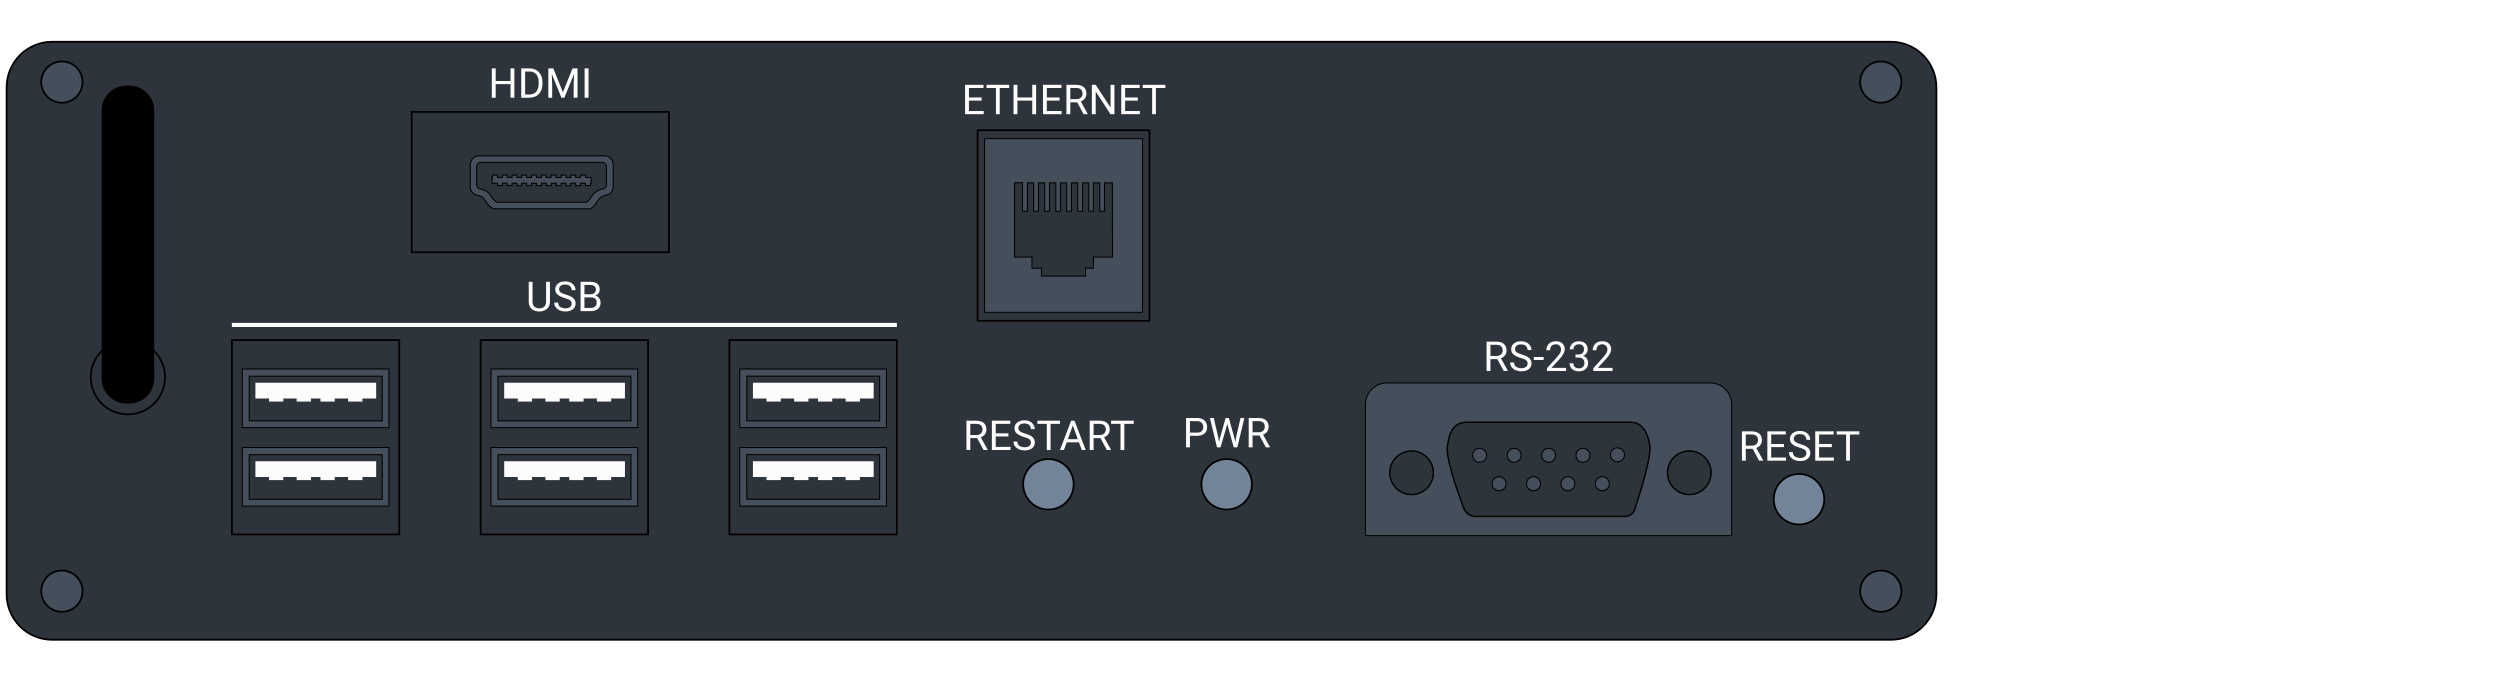
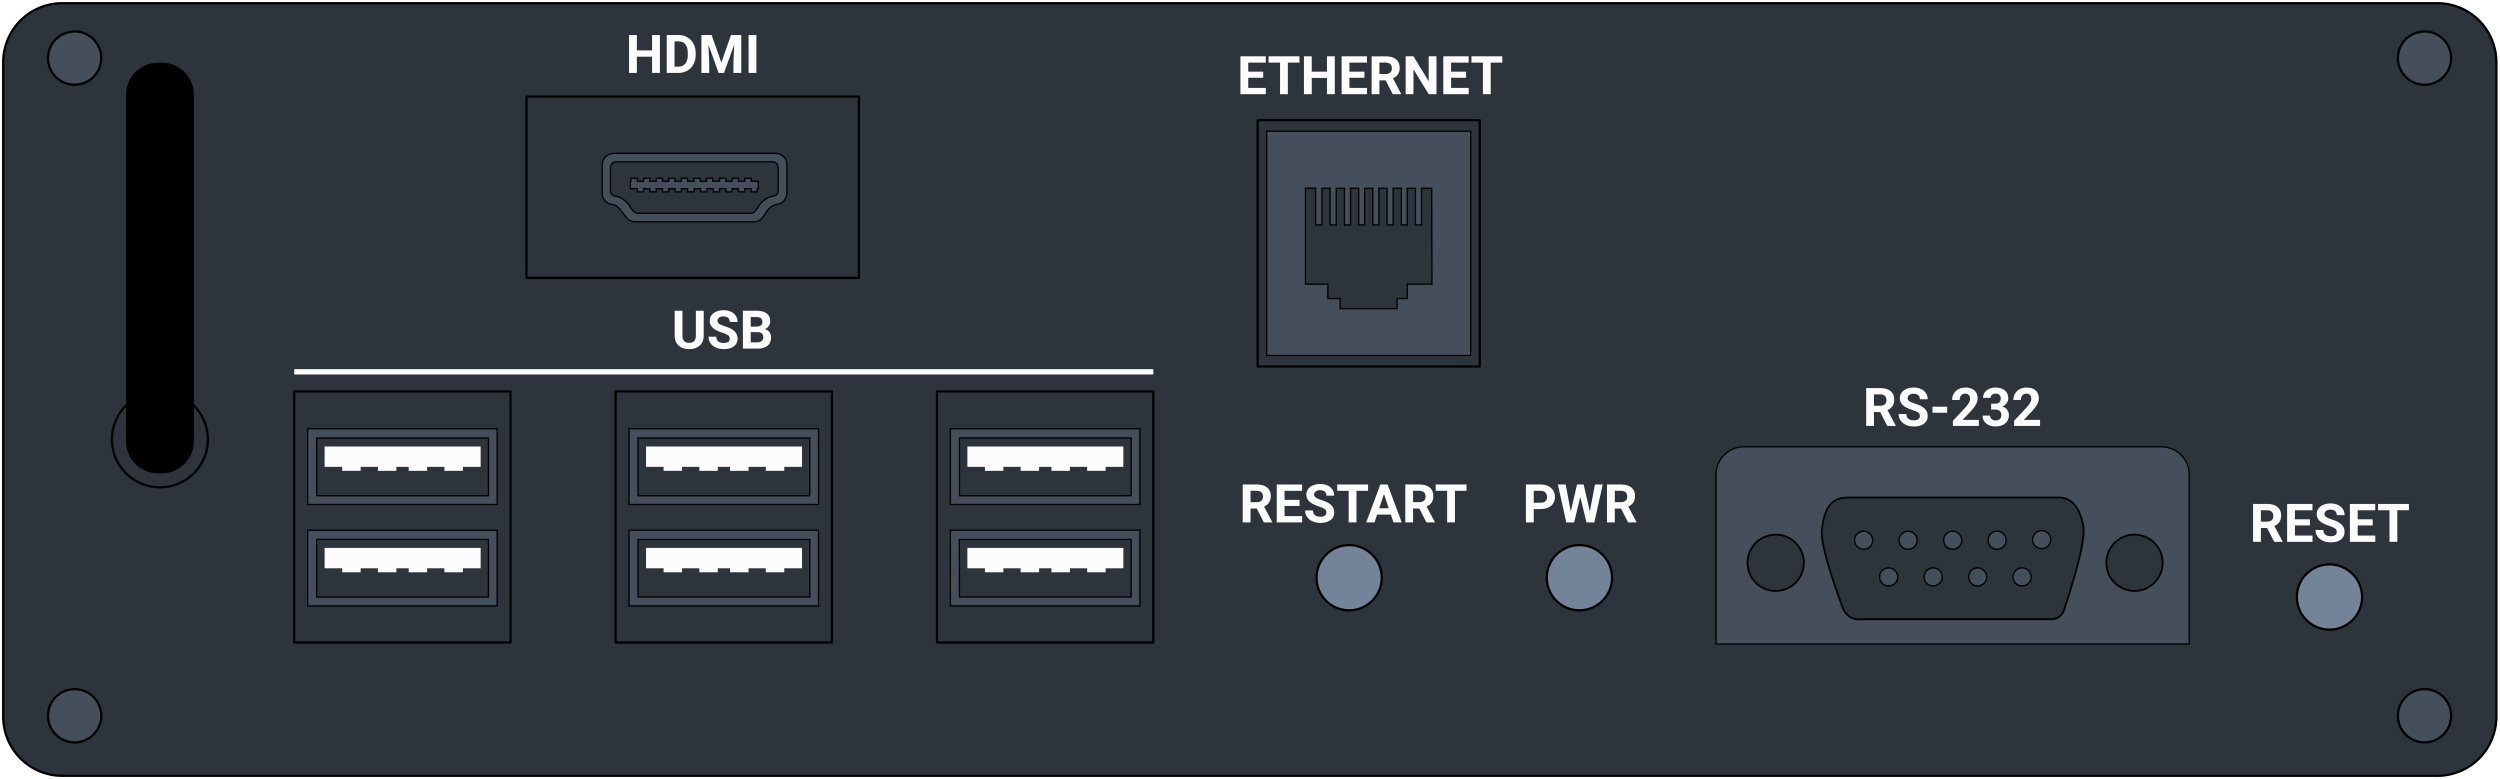
- <svg xmlns="http://www.w3.org/2000/svg" viewBox="0 0 605.91 166.71">
-   <rect fill="#2e343c" height="144.94" rx="11.06" stroke="#000" stroke-linecap="round" stroke-linejoin="round" stroke-width=".43" width="467.72" x="1.6" y="10.12" />
-   <g fill="#fcfcfc" font-family="Roboto-Regular, Roboto" font-size="10">
-     <text transform="translate(118.37 23.68)">HDMI</text>
-     <text transform="translate(127.46 75.4)">USB</text>
-     <text transform="translate(233.07 27.67)">
-       <tspan letter-spacing=".01em">E</tspan>
-       <tspan x="5.78" y="0">THERN</tspan>
-       <tspan letter-spacing=".01em" x="37.85" y="0">E</tspan>
-       <tspan letter-spacing="-.02em" x="43.63" y="0">T</tspan>
-     </text>
-     <text transform="translate(359.46 89.91)">RS-232</text>
-     <text transform="translate(233.4 109.07)">RES<tspan letter-spacing="-.04em" x="17.77" y="0">T</tspan>
-       <tspan x="23.35" y="0">A</tspan>
-       <tspan letter-spacing="-.04em" x="29.88" y="0">R</tspan>
-       <tspan letter-spacing="-.02em" x="35.64" y="0">T</tspan>
-     </text>
-     <text transform="translate(286.63 108.41)">PWR</text>
-     <text transform="translate(421.35 111.65)">RES<tspan letter-spacing=".01em" x="17.77" y="0">E</tspan>
-       <tspan letter-spacing="-.02em" x="23.55" y="0">T</tspan>
-     </text>
+ <svg xmlns="http://www.w3.org/2000/svg" fill="none" height="146" viewBox="0 0 469 146" width="469">
+   <path d="m457.26.6h-445.6c-6.108 0-11.06 4.952-11.06 11.06v122.82c0 6.108 4.952 11.06 11.06 11.06h445.6c6.108 0 11.06-4.952 11.06-11.06v-122.82c0-6.108-4.952-11.06-11.06-11.06z" fill="#2e343c" stroke="#000" stroke-linecap="round" stroke-linejoin="round" stroke-width=".43" />
+   <g fill="#fcfcfc">
+     <path d="m123.794 13.68h-1.465v-3.047h-2.856v3.047h-1.465v-7.109h1.465v2.881h2.856v-2.881h1.465z" />
+     <path d="m125.078 13.68v-7.109h2.188c.625 0 1.183.142 1.674.425.495.28.881.68 1.158 1.201.276.518.415 1.107.415 1.768v.327c0 .661-.137 1.248-.41 1.763-.271.514-.653.913-1.148 1.196s-1.053.426-1.675.43zm1.465-5.923v4.746h.708c.573 0 1.011-.187 1.313-.561.303-.374.458-.91.464-1.606v-.376c0-.723-.149-1.27-.449-1.641-.299-.374-.737-.562-1.313-.562z" />
+     <path d="m133.496 6.571 1.826 5.156 1.817-5.156h1.923v7.109h-1.469v-1.943l.146-3.354-1.919 5.298h-1.006l-1.914-5.293.147 3.35v1.943h-1.465v-7.109z" />
+     <path d="m141.899 13.68h-1.464v-7.109h1.464z" />
+     <path d="m132.016 58.291v4.683c0 .778-.245 1.393-.733 1.846-.485.453-1.149.679-1.992.679-.83 0-1.489-.22-1.978-.659-.488-.44-.737-1.043-.747-1.812v-4.736h1.465v4.692c0 .466.111.806.332 1.02.225.212.534.317.928.317.824 0 1.242-.433 1.255-1.299v-4.731z" />
+     <path d="m136.903 63.535c0-.277-.097-.488-.293-.635-.195-.15-.547-.306-1.054-.469-.508-.166-.91-.329-1.206-.488-.808-.436-1.211-1.024-1.211-1.763 0-.384.107-.726.322-1.025.218-.303.529-.539.933-.708.406-.169.862-.254 1.367-.254.508 0 .96.093 1.357.278.397.182.705.441.923.776.221.335.332.716.332 1.143h-1.465c0-.326-.102-.578-.307-.757-.205-.182-.494-.273-.865-.273-.358 0-.636.076-.835.23-.198.15-.297.348-.297.596 0 .231.115.425.346.581.235.156.578.303 1.03.44.834.251 1.441.561 1.822.933s.571.833.571 1.387c0 .615-.233 1.099-.698 1.45-.466.348-1.092.522-1.88.522-.547 0-1.045-.099-1.494-.298-.449-.202-.793-.477-1.03-.825-.235-.348-.352-.752-.352-1.211h1.47c0 .784.468 1.177 1.406 1.177.348 0 .62-.07.815-.21.196-.143.293-.342.293-.596z" />
+     <path d="m139.369 65.4v-7.109h2.49c.863 0 1.517.166 1.963.498.446.329.669.812.669 1.45 0 .348-.089.656-.268.923-.179.264-.428.457-.747.581.364.091.651.275.859.552.212.277.317.615.317 1.016 0 .684-.218 1.201-.654 1.553s-1.058.531-1.865.537zm1.465-3.096v1.919h1.255c.345 0 .613-.081.806-.244.195-.166.293-.394.293-.684 0-.651-.337-.981-1.011-.991zm0-1.035h1.084c.739-.013 1.108-.308 1.108-.884 0-.322-.094-.553-.283-.693-.185-.143-.48-.215-.884-.215h-1.025z" />
+     <path d="m236.982 14.589h-2.812v1.904h3.3v1.177h-4.765v-7.109h4.756v1.187h-3.291v1.694h2.812z" />
+     <path d="m243.779 11.747h-2.178v5.923h-1.465v-5.923h-2.148v-1.187h5.791z" />
+     <path d="m250.405 17.67h-1.465v-3.047h-2.856v3.047h-1.465v-7.109h1.465v2.881h2.856v-2.881h1.465z" />
+     <path d="m255.966 14.589h-2.812v1.904h3.301v1.177h-4.766v-7.109h4.756v1.187h-3.291v1.694h2.812z" />
+     <path d="m259.946 15.068h-1.167v2.603h-1.465v-7.109h2.642c.84 0 1.487.187 1.943.561.456.374.684.903.684 1.587 0 .485-.106.89-.318 1.216-.208.322-.525.579-.952.771l1.538 2.905v.068h-1.572zm-1.167-1.187h1.182c.367 0 .652-.093.854-.278.202-.189.303-.448.303-.776 0-.335-.096-.599-.288-.791-.189-.192-.48-.288-.874-.288h-1.177z" />
+     <path d="m269.482 17.67h-1.465l-2.851-4.678v4.678h-1.465v-7.109h1.465l2.856 4.688v-4.688h1.46z" />
+     <path d="m275.039 14.589h-2.813v1.904h3.301v1.177h-4.766v-7.109h4.756v1.187h-3.291v1.694h2.813z" />
+     <path d="m281.836 11.747h-2.178v5.923h-1.465v-5.923h-2.148v-1.187h5.791z" />
+     <path d="m352.727 77.308h-1.167v2.603h-1.465v-7.109h2.641c.84 0 1.488.187 1.944.562.455.374.683.903.683 1.587 0 .485-.106.89-.317 1.216-.208.322-.526.579-.952.771l1.538 2.905v.068h-1.572zm-1.167-1.187h1.181c.368 0 .653-.093.855-.278.202-.189.302-.448.302-.776 0-.335-.096-.599-.288-.791-.188-.192-.48-.288-.874-.288h-1.176z" />
+     <path d="m360.168 78.045c0-.277-.098-.488-.293-.635-.195-.15-.547-.306-1.055-.469-.508-.166-.91-.329-1.206-.488-.807-.436-1.211-1.024-1.211-1.763 0-.384.108-.726.323-1.025.218-.303.529-.539.932-.708.407-.169.863-.254 1.367-.254.508 0 .961.093 1.358.278.397.182.705.441.923.776.221.335.332.716.332 1.143h-1.465c0-.326-.103-.578-.308-.757-.205-.182-.493-.273-.864-.273-.358 0-.636.076-.835.23-.199.15-.298.348-.298.596 0 .231.116.425.347.581.234.156.578.303 1.03.44.833.251 1.441.561 1.821.933.381.371.572.833.572 1.387 0 .615-.233 1.099-.699 1.45-.465.348-1.092.522-1.879.522-.547 0-1.045-.099-1.495-.298-.449-.202-.792-.477-1.03-.825-.234-.348-.351-.752-.351-1.211h1.469c0 .784.469 1.177 1.407 1.177.348 0 .62-.07.815-.21.195-.143.293-.342.293-.596z" />
+     <path d="m365.285 77.434h-2.749v-1.138h2.749z" />
+     <path d="m371.232 79.91h-4.873v-.967l2.3-2.451c.316-.345.549-.646.698-.903.153-.257.23-.501.23-.732 0-.316-.08-.563-.239-.742-.16-.182-.388-.273-.684-.273-.319 0-.571.111-.757.332-.182.218-.273.506-.273.864h-1.416c0-.433.102-.829.307-1.187.209-.358.502-.638.879-.84.378-.205.806-.308 1.284-.308.733 0 1.301.176 1.705.527.406.352.61.848.61 1.489 0 .351-.091.71-.274 1.074-.182.365-.494.789-.937 1.274l-1.616 1.704h3.056z" />
+     <path d="m373.537 75.73h.752c.358 0 .623-.089.796-.269.172-.179.259-.417.259-.713 0-.286-.087-.509-.259-.669-.169-.16-.404-.239-.703-.239-.27 0-.497.075-.679.225-.182.146-.273.339-.273.576h-1.411c0-.371.099-.703.297-.996.202-.296.482-.527.84-.693.362-.166.759-.249 1.192-.249.752 0 1.341.181 1.767.542.427.358.64.853.64 1.484 0 .326-.099.625-.298.898-.199.273-.459.483-.781.63.4.143.698.358.893.644.199.286.298.625.298 1.016 0 .631-.231 1.138-.693 1.519-.459.381-1.068.571-1.826.571-.71 0-1.291-.187-1.744-.562-.449-.374-.673-.869-.673-1.484h1.411c0 .267.099.485.298.654.201.169.449.254.742.254.335 0 .597-.088.786-.264.192-.179.288-.415.288-.708 0-.71-.391-1.065-1.172-1.065h-.747z" />
+     <path d="m382.717 79.91h-4.873v-.967l2.3-2.451c.315-.345.548-.646.698-.903.153-.257.229-.501.229-.732 0-.316-.079-.563-.239-.742-.159-.182-.387-.273-.684-.273-.319 0-.571.111-.756.332-.183.218-.274.506-.274.864h-1.416c0-.433.103-.829.308-1.187.208-.358.501-.638.879-.84.377-.205.805-.308 1.284-.308.732 0 1.3.176 1.704.527.407.352.61.848.61 1.489 0 .351-.091.71-.273 1.074s-.495.789-.938 1.274l-1.616 1.704h3.057z" />
+     <path d="m235.767 95.397h-1.167v2.603h-1.465v-7.109h2.641c.84 0 1.488.187 1.944.561.455.374.683.903.683 1.587 0 .485-.105.89-.317 1.216-.208.322-.526.579-.952.771l1.538 2.905v.068h-1.572zm-1.167-1.187h1.181c.368 0 .653-.093.855-.278.202-.189.302-.448.302-.776 0-.335-.096-.599-.288-.791-.188-.192-.48-.288-.874-.288h-1.176z" />
+     <path d="m243.799 94.919h-2.813v1.904h3.301v1.177h-4.766v-7.109h4.756v1.187h-3.291v1.694h2.813z" />
+     <path d="m248.833 96.135c0-.277-.098-.488-.293-.635-.195-.15-.547-.306-1.055-.469-.507-.166-.909-.329-1.206-.488-.807-.436-1.211-1.024-1.211-1.763 0-.384.108-.726.323-1.025.218-.303.529-.539.932-.708.407-.169.863-.254 1.367-.254.508 0 .961.093 1.358.278.397.182.705.441.923.776.221.335.332.716.332 1.143h-1.465c0-.326-.103-.578-.308-.757-.205-.182-.493-.273-.864-.273-.358 0-.636.076-.835.23-.199.15-.298.348-.298.596 0 .231.116.425.347.581.234.156.578.303 1.03.44.833.251 1.441.561 1.821.933.381.371.572.833.572 1.387 0 .615-.233 1.099-.699 1.45-.465.348-1.092.522-1.879.522-.547 0-1.045-.099-1.495-.298-.449-.202-.792-.477-1.03-.825-.234-.348-.351-.752-.351-1.211h1.469c0 .784.469 1.177 1.407 1.177.348 0 .62-.07.815-.21.195-.143.293-.342.293-.596z" />
+     <path d="m256.65 92.077h-2.177v5.923h-1.465v-5.923h-2.149v-1.187h5.791z" />
+     <path d="m260.918 96.535h-2.568l-.489 1.465h-1.557l2.646-7.109h1.358l2.661 7.109h-1.558zm-2.173-1.187h1.777l-.893-2.661z" />
+     <path d="m266.265 95.397h-1.167v2.603h-1.465v-7.109h2.641c.84 0 1.488.187 1.944.561.456.374.683.903.683 1.587 0 .485-.105.89-.317 1.216-.208.322-.526.579-.952.771l1.538 2.905v.068h-1.572zm-1.167-1.187h1.181c.368 0 .653-.093.855-.278.202-.189.303-.448.303-.776 0-.335-.097-.599-.289-.791-.188-.192-.48-.288-.874-.288h-1.176z" />
+     <path d="m275.127 92.077h-2.178v5.923h-1.465v-5.923h-2.148v-1.187h5.791z" />
+     <path d="m287.73 95.495v2.505h-1.465v-7.109h2.773c.534 0 1.003.098 1.406.293.407.195.72.474.938.835.218.358.327.767.327 1.226 0 .697-.239 1.247-.718 1.65-.475.4-1.134.601-1.977.601zm0-1.187h1.308c.388 0 .682-.091.884-.273.205-.182.308-.443.308-.781 0-.348-.103-.63-.308-.845-.205-.215-.488-.326-.85-.332h-1.342z" />
+     <path d="m298.257 95.949.957-5.059h1.46l-1.577 7.109h-1.475l-1.157-4.756-1.157 4.756h-1.475l-1.577-7.109h1.46l.962 5.049 1.172-5.049h1.24z" />
+     <path d="m304.102 95.397h-1.167v2.603h-1.465v-7.109h2.641c.84 0 1.488.187 1.944.561.456.374.683.903.683 1.587 0 .485-.105.89-.317 1.216-.208.322-.526.579-.952.771l1.538 2.905v.068h-1.572zm-1.167-1.187h1.181c.368 0 .653-.093.855-.278.202-.189.303-.448.303-.776 0-.335-.096-.599-.289-.791-.188-.192-.48-.288-.874-.288h-1.176z" />
+     <path d="m425.308 99.047h-1.167v2.603h-1.464v-7.109h2.641c.84 0 1.488.187 1.944.561.455.374.683.903.683 1.587 0 .485-.106.89-.317 1.216-.209.322-.526.579-.952.771l1.538 2.906v.068h-1.573zm-1.167-1.187h1.182c.368 0 .653-.093.855-.278.201-.189.302-.448.302-.776 0-.335-.096-.599-.288-.791-.189-.192-.48-.288-.874-.288h-1.177z" />
+     <path d="m433.341 98.569h-2.813v1.904h3.301v1.177h-4.766v-7.109h4.756v1.187h-3.291v1.694h2.813z" />
+     <path d="m438.375 99.785c0-.277-.098-.488-.293-.635-.195-.15-.547-.306-1.055-.469-.508-.166-.91-.329-1.206-.488-.807-.436-1.211-1.024-1.211-1.763 0-.384.108-.726.322-1.025.219-.303.529-.539.933-.708.407-.169.863-.254 1.367-.254.508 0 .961.093 1.358.278.397.182.704.441.923.776.221.335.332.716.332 1.143h-1.465c0-.326-.103-.578-.308-.757-.205-.182-.493-.273-.864-.273-.358 0-.637.076-.835.23-.199.15-.298.348-.298.596 0 .231.116.425.347.581.234.156.578.303 1.03.44.833.251 1.44.561 1.821.933s.572.833.572 1.387c0 .615-.233 1.099-.699 1.45-.465.349-1.092.523-1.88.523-.546 0-1.044-.1-1.494-.298-.449-.202-.792-.477-1.03-.825-.234-.349-.351-.752-.351-1.211h1.469c0 .784.469 1.176 1.406 1.176.349 0 .621-.07.816-.21.195-.143.293-.341.293-.595z" />
+     <path d="m445.118 98.569h-2.812v1.904h3.3v1.177h-4.765v-7.109h4.756v1.187h-3.291v1.694h2.812z" />
+     <path d="m451.915 95.727h-2.178v5.923h-1.465v-5.923h-2.148v-1.187h5.791z" />
  </g>
-   <g stroke="#000" stroke-linecap="round" stroke-linejoin="round" stroke-width=".43">
-     <path d="m40 91.43a9 9 0 1 1 -9-9 9 9 0 0 1 9 9z" fill="none" />
-     <path d="m99.77 27.12h62.36v34.02h-62.36z" fill="none" />
-     <path d="m236.93 31.55h41.67v46.2h-41.67z" fill="none" />
-     <path d="m442.13 121a6.12 6.12 0 1 1 -6.12-6.12 6.12 6.12 0 0 1 6.12 6.12z" fill="#738498" />
-     <path d="m303.42 117.38a6.12 6.12 0 1 1 -6.12-6.12 6.12 6.12 0 0 1 6.12 6.12z" fill="#738498" />
-     <path d="m260.22 117.38a6.12 6.12 0 1 1 -6.12-6.12 6.12 6.12 0 0 1 6.12 6.12z" fill="#738498" />
-     <g fill="none">
-       <path d="m347.45 114.58a5.33 5.33 0 1 1 -5.33-5.33 5.32 5.32 0 0 1 5.33 5.33z" />
-       <path d="m399.92 108c.38 3.62-3.56 15.08-3.56 15.08a2.57 2.57 0 0 1 -2.93 2.13h-35.16a3.29 3.29 0 0 1 -3.71-2.45s-4.09-10.68-3.85-14.25c.45-3.59 1.35-6.22 4.89-6.22h39.19a3.62 3.62 0 0 1 .65 0c3.1.06 4.21 3.61 4.48 5.71z" />
-       <path d="m414.76 114.58a5.33 5.33 0 1 1 -5.34-5.33 5.33 5.33 0 0 1 5.34 5.33z" />
-       <path d="m56.2 82.43h40.58v47.1h-40.58z" />
-       <path d="m116.49 82.43h40.58v47.1h-40.58z" />
-     </g>
-     <path d="m176.78 82.43h40.58v47.1h-40.58z" fill="#2e343c" />
-     <g fill="#454f5b">
-       <path d="m20 19.9a5 5 0 1 1 -5-5 5 5 0 0 1 5 5z" />
-       <path d="m20 143.28a5 5 0 1 1 -5-5 5 5 0 0 1 5 5z" />
-       <path d="m460.84 143.28a5 5 0 1 1 -5-5 5 5 0 0 1 5 5z" />
-       <path d="m460.84 19.9a5 5 0 1 1 -5-5 5 5 0 0 1 5 5z" />
-     </g>
-   </g>
-   <path d="m56.2 78.75h161.17" fill="none" stroke="#fcfcfc" stroke-miterlimit="10" />
-   <path d="m180.13 122.67h34.71v-14.2h-35.55v14.2zm.84-12.47h32.23v10.8h-32.2z" fill="#454f5b" stroke="#000" stroke-miterlimit="10" stroke-width=".25" />
-   <path d="m182.48 115.61v-3.82h29.26v3.82h-3.33v.75h-3.46v-.75h-3.24v.75h-3.46v-.75h-2.31v.75h-3.47v-.75h-3.24v.75h-3.46v-.75z" fill="#fcfcfc" />
-   <path d="m180.13 103.64h34.71v-14.21h-35.55v14.2zm.87-12.48h32.2v10.84h-32.2z" fill="#454f5b" stroke="#000" stroke-miterlimit="10" stroke-width=".25" />
-   <path d="m182.48 96.58v-3.82h29.26v3.82h-3.33v.75h-3.46v-.75h-3.24v.75h-3.46v-.75h-2.31v.75h-3.47v-.75h-3.24v.75h-3.46v-.75z" fill="#fcfcfc" />
-   <path d="m119.85 122.67h34.71v-14.2h-35.56v14.2zm.84-12.47h32.23v10.8h-32.22z" fill="#454f5b" stroke="#000" stroke-miterlimit="10" stroke-width=".25" />
-   <path d="m122.2 115.61v-3.82h29.26v3.82h-3.33v.75h-3.46v-.75h-3.24v.75h-3.47v-.75h-2.3v.75h-3.47v-.75h-3.24v.75h-3.46v-.75z" fill="#fcfcfc" />
-   <path d="m119.85 103.64h34.71v-14.21h-35.56v14.2zm.84-12.47h32.23v10.83h-32.22z" fill="#454f5b" stroke="#000" stroke-miterlimit="10" stroke-width=".25" />
-   <path d="m122.2 96.58v-3.82h29.26v3.82h-3.33v.75h-3.46v-.75h-3.24v.75h-3.47v-.75h-2.3v.75h-3.47v-.75h-3.24v.75h-3.46v-.75z" fill="#fcfcfc" />
-   <path d="m59.56 122.67h34.71v-14.2h-35.55v14.2zm.84-12.47h32.23v10.8h-32.23z" fill="#454f5b" stroke="#000" stroke-miterlimit="10" stroke-width=".25" />
-   <path d="m61.9 115.61v-3.82h29.27v3.82h-3.33v.75h-3.47v-.75h-3.24v.75h-3.46v-.75h-2.31v.75h-3.46v-.75h-3.24v.75h-3.46v-.75z" fill="#fcfcfc" />
-   <path d="m59.56 103.64h34.71v-14.21h-35.55v14.2zm.84-12.47h32.23v10.83h-32.23z" fill="#454f5b" stroke="#000" stroke-miterlimit="10" stroke-width=".25" />
-   <path d="m61.9 96.58v-3.82h29.27v3.82h-3.33v.75h-3.47v-.75h-3.24v.75h-3.46v-.75h-2.31v.75h-3.46v-.75h-3.24v.75h-3.46v-.75z" fill="#fcfcfc" />
-   <g fill="#454f5b" stroke="#000" stroke-miterlimit="10" stroke-width=".25">
-     <path d="m238.63 33.6v42.09h38.27v-42.09zm31 28.7h-4.63v2.7h-1.91v1.91h-10.68v-1.91h-2.3v-2.7h-4.21v-18h1.91v6.9h1.19v-6.88h1.53v6.88h1.15v-6.88h1.53v6.88h1.15v-6.88h1.53v6.88h1.11v-6.88h1.53v6.88h1.15v-6.88h1.53v6.88h1.15v-6.88h1.53v6.88h1.11v-6.88h1.53v6.88h1.15v-6.88h1.91z" />
-     <path d="m358.62 108.66a1.7 1.7 0 1 0 0 3.4 1.68 1.68 0 0 0 1.69-1.69 1.7 1.7 0 0 0 -1.69-1.71zm4.68 6.87a1.71 1.71 0 0 0 -1.69 1.72 1.67 1.67 0 0 0 1.69 1.68 1.7 1.7 0 0 0 1.72-1.68 1.73 1.73 0 0 0 -1.72-1.72zm3.68-6.87a1.7 1.7 0 1 0 0 3.4 1.67 1.67 0 0 0 1.68-1.69 1.69 1.69 0 0 0 -1.66-1.71zm4.68 6.87a1.71 1.71 0 0 0 -1.69 1.72 1.67 1.67 0 0 0 1.69 1.68 1.69 1.69 0 0 0 1.71-1.68 1.72 1.72 0 0 0 -1.71-1.72zm3.67-6.87a1.7 1.7 0 1 0 0 3.4 1.68 1.68 0 0 0 1.69-1.69 1.7 1.7 0 0 0 -1.69-1.71zm4.68 6.87a1.71 1.71 0 0 0 -1.69 1.72 1.69 1.69 0 0 0 3.38 0 1.71 1.71 0 0 0 -1.7-1.72zm3.64-6.87a1.7 1.7 0 0 0 -1.69 1.71 1.68 1.68 0 0 0 1.69 1.69 1.7 1.7 0 1 0 0-3.4zm4.71 6.87a1.73 1.73 0 0 0 -1.72 1.72 1.7 1.7 0 0 0 1.72 1.68 1.67 1.67 0 0 0 1.69-1.68 1.71 1.71 0 0 0 -1.69-1.72zm3.65-7a1.71 1.71 0 0 0 -1.69 1.72 1.67 1.67 0 0 0 1.69 1.68 1.69 1.69 0 0 0 1.71-1.68 1.72 1.72 0 0 0 -1.72-1.71zm-33.39.12a1.7 1.7 0 1 0 0 3.4 1.68 1.68 0 0 0 1.69-1.69 1.7 1.7 0 0 0 -1.69-1.7zm4.68 6.87a1.71 1.71 0 0 0 -1.69 1.72 1.67 1.67 0 0 0 1.69 1.68 1.7 1.7 0 0 0 1.72-1.68 1.73 1.73 0 0 0 -1.72-1.71zm3.68-6.87a1.7 1.7 0 1 0 0 3.4 1.67 1.67 0 0 0 1.68-1.69 1.69 1.69 0 0 0 -1.66-1.7zm4.68 6.87a1.71 1.71 0 0 0 -1.69 1.72 1.67 1.67 0 0 0 1.69 1.68 1.69 1.69 0 0 0 1.71-1.68 1.72 1.72 0 0 0 -1.71-1.71zm3.67-6.87a1.7 1.7 0 1 0 0 3.4 1.68 1.68 0 0 0 1.69-1.69 1.7 1.7 0 0 0 -1.69-1.7zm4.68 6.87a1.71 1.71 0 0 0 -1.69 1.72 1.69 1.69 0 0 0 3.38 0 1.71 1.71 0 0 0 -1.7-1.71zm3.64-6.87a1.7 1.7 0 0 0 -1.69 1.71 1.68 1.68 0 0 0 1.69 1.69 1.7 1.7 0 1 0 0-3.4zm4.71 6.87a1.73 1.73 0 0 0 -1.72 1.72 1.7 1.7 0 0 0 1.72 1.68 1.67 1.67 0 0 0 1.69-1.68 1.71 1.71 0 0 0 -1.69-1.71zm3.65-7a1.71 1.71 0 0 0 -1.69 1.72 1.67 1.67 0 0 0 1.69 1.68 1.69 1.69 0 0 0 1.71-1.68 1.72 1.72 0 0 0 -1.72-1.7zm0 0a1.71 1.71 0 0 0 -1.69 1.72 1.67 1.67 0 0 0 1.69 1.68 1.69 1.69 0 0 0 1.71-1.68 1.72 1.72 0 0 0 -1.72-1.7zm-33.39.12a1.7 1.7 0 1 0 0 3.4 1.68 1.68 0 0 0 1.69-1.69 1.7 1.7 0 0 0 -1.69-1.69zm8.36 0a1.7 1.7 0 1 0 0 3.4 1.67 1.67 0 0 0 1.68-1.69 1.69 1.69 0 0 0 -1.66-1.69zm8.35 0a1.7 1.7 0 1 0 0 3.4 1.68 1.68 0 0 0 1.69-1.69 1.7 1.7 0 0 0 -1.69-1.69zm8.32 0a1.7 1.7 0 0 0 -1.69 1.71 1.68 1.68 0 0 0 1.69 1.69 1.7 1.7 0 1 0 0-3.4zm-20.35 6.87a1.71 1.71 0 0 0 -1.69 1.72 1.67 1.67 0 0 0 1.69 1.68 1.7 1.7 0 0 0 1.72-1.68 1.73 1.73 0 0 0 -1.72-1.7zm8.36 0a1.71 1.71 0 0 0 -1.69 1.72 1.67 1.67 0 0 0 1.69 1.68 1.69 1.69 0 0 0 1.71-1.68 1.72 1.72 0 0 0 -1.71-1.7zm8.35 0a1.71 1.71 0 0 0 -1.69 1.72 1.69 1.69 0 0 0 3.38 0 1.71 1.71 0 0 0 -1.7-1.7zm8.35 0a1.73 1.73 0 0 0 -1.72 1.72 1.7 1.7 0 0 0 1.72 1.68 1.67 1.67 0 0 0 1.69-1.68 1.71 1.71 0 0 0 -1.69-1.7z" />
-     <path d="m419.34 96.12a5.41 5.41 0 0 0 -1.17-1.77 5.25 5.25 0 0 0 -1.77-1.17 5.15 5.15 0 0 0 -1.92-.36h-78.33a5.2 5.2 0 0 0 -1.93.36 5.31 5.31 0 0 0 -1.76 1.17 5.26 5.26 0 0 0 -1.17 1.77 5.11 5.11 0 0 0 -.36 1.92v31.78h88.77v-31.82a5.11 5.11 0 0 0 -.36-1.88zm-77.22 23.79a5.33 5.33 0 1 1 5.33-5.33 5.33 5.33 0 0 1 -5.33 5.33zm54.24 3.17a2.57 2.57 0 0 1 -2.93 2.13h-35.16a3.29 3.29 0 0 1 -3.71-2.45s-4.09-10.68-3.85-14.25c.45-3.59 1.35-6.22 4.89-6.22h39.19a3.62 3.62 0 0 1 .65 0c3.1.09 4.21 3.64 4.48 5.74.38 3.59-3.56 15.05-3.56 15.05zm13.06-3.17a5.33 5.33 0 1 1 5.34-5.33 5.33 5.33 0 0 1 -5.34 5.33z" />
-     <path d="m119.26 43h.12v-.56h1.18v.56h1.18v-.56h1.18v.56h1.18v-.56h1.18v.56h1.18v-.56h1.18v.56h1.18v-.56h1.18v.56h1.18v-.56h1.18v.56h1.18v-.56h1.18v.56h1.28v-.56h1.18v.56h1.18v-.56h1.18v.56h1.18v-.56h1.18v.56h1.37v1.4h-.19v.6h-1.18v-.6h-1.2v.6h-1.18v-.6h-1.18v.6h-1.18v-.6h-1.16v.6h-1.18v-.6h-1.22v.6h-1.18v-.6h-1.18v.6h-1.24v-.6h-1.18v.6h-1.18v-.6h-1.18v.6h-1.18v-.6h-1.18v.6h-1.18v-.6h-1.18v.6h-1.18v-.6h-1.31zm-3.18-5.24h30.42a2.18 2.18 0 0 1 1.5.62 2.06 2.06 0 0 1 .62 1.5v5.36a2.18 2.18 0 0 1 -.62 1.5 2 2 0 0 1 -1.43.62 3.3 3.3 0 0 0 -2 1.75c-.56.81-1 1.5-2.06 1.5h-22.44c-1 0-1.62-.81-2.24-1.68-.5-.69-1.06-1.43-1.81-1.56a2 2 0 0 1 -1.43-.62 2.06 2.06 0 0 1 -.62-1.5v-5.34a2.18 2.18 0 0 1 .62-1.5 2.06 2.06 0 0 1 1.49-.62zm29.92 1.59h-29.42a1.15 1.15 0 0 0 -.75.31 1 1 0 0 0 -.31.75v4.36a1.15 1.15 0 0 0 .31.75 1 1 0 0 0 .75.31h.06a4 4 0 0 1 2.56 2c.44.62.87 1.18 1.37 1.18h21.43c.44 0 .75-.5 1.12-1a4.4 4.4 0 0 1 2.68-2.18h.12a1.15 1.15 0 0 0 .75-.31 1 1 0 0 0 .31-.75v-4.36a1.15 1.15 0 0 0 -.31-.75 1 1 0 0 0 -.75-.31z" />
-   </g>
-   <rect height="12.73" rx="6" width="12.73" x="24.64" y="85.07" />
-   <rect height="12.73" rx="6" width="12.73" x="24.64" y="20.76" />
-   <path d="m24.64 27.49h12.73v64.31h-12.73z" />
+   <path d="m39 82.43c0 1.78-.528 3.52-1.517 5-.989 1.48-2.394 2.634-4.039 3.315-1.645.681-3.454.859-5.2.512-1.746-.347-3.349-1.204-4.608-2.463-1.259-1.259-2.116-2.862-2.463-4.608-.347-1.746-.169-3.555.512-5.2.681-1.645 1.835-3.05 3.315-4.039 1.48-.989 3.22-1.517 5-1.517 1.182 0 2.352.233 3.444.685 1.092.452 2.084 1.115 2.92 1.951.836.836 1.499 1.828 1.951 2.92.452 1.092.685 2.262.685 3.444z" stroke="#000" stroke-linecap="round" stroke-linejoin="round" stroke-width=".43" />
+   <path d="m98.77 18.12h62.36v34.02h-62.36z" stroke="#000" stroke-linecap="round" stroke-linejoin="round" stroke-width=".43" />
+   <path d="m235.93 22.55h41.67v46.2h-41.67z" stroke="#000" stroke-linecap="round" stroke-linejoin="round" stroke-width=".43" />
+   <path d="m443.13 112c0 1.21-.359 2.394-1.031 3.4-.673 1.007-1.629 1.791-2.747 2.254s-2.349.585-3.536.348c-1.187-.236-2.278-.819-3.133-1.675-.856-.855-1.439-1.946-1.675-3.133-.237-1.187-.115-2.418.348-3.536s1.248-2.074 2.254-2.747c1.006-.672 2.19-1.031 3.4-1.031 1.623 0 3.18.645 4.328 1.793 1.147 1.147 1.792 2.704 1.792 4.327z" fill="#738498" stroke="#000" stroke-linecap="round" stroke-linejoin="round" stroke-width=".43" />
+   <path d="m302.42 108.38c0 1.21-.359 2.394-1.031 3.4-.673 1.007-1.629 1.791-2.747 2.254s-2.349.585-3.536.348c-1.187-.236-2.278-.819-3.134-1.675-.855-.855-1.438-1.946-1.674-3.133-.237-1.187-.115-2.418.348-3.536s1.247-2.074 2.254-2.747c1.006-.672 2.19-1.031 3.4-1.031.804 0 1.6.158 2.342.466.743.307 1.417.758 1.985 1.327.569.568 1.02 1.242 1.327 1.985.308.742.466 1.538.466 2.342z" fill="#738498" stroke="#000" stroke-linecap="round" stroke-linejoin="round" stroke-width=".43" />
+   <path d="m259.22 108.38c0 1.21-.359 2.394-1.031 3.4-.673 1.007-1.629 1.791-2.747 2.254s-2.349.585-3.536.348c-1.187-.236-2.278-.819-3.134-1.675-.855-.855-1.438-1.946-1.674-3.133-.237-1.187-.115-2.418.348-3.536s1.247-2.074 2.254-2.747c1.006-.672 2.19-1.031 3.4-1.031.804 0 1.599.158 2.342.466.743.307 1.417.758 1.985 1.327.569.568 1.02 1.242 1.327 1.985.308.742.466 1.538.466 2.342z" fill="#738498" stroke="#000" stroke-linecap="round" stroke-linejoin="round" stroke-width=".43" />
+   <path d="m338.45 105.58c0 1.054-.313 2.085-.898 2.961-.586.877-1.418 1.56-2.392 1.963-.974.404-2.046.509-3.08.304-1.034-.206-1.983-.714-2.729-1.459-.745-.746-1.253-1.695-1.459-2.729-.205-1.034-.1-2.106.304-3.08.403-.974 1.086-1.806 1.963-2.392.876-.585 1.907-.898 2.961-.898.7-.001 1.394.136 2.041.403.648.267 1.236.66 1.731 1.155s.888 1.083 1.155 1.731c.267.647.404 1.341.403 2.041z" stroke="#000" stroke-linecap="round" stroke-linejoin="round" stroke-width=".43" />
+   <path d="m390.92 99c.38 3.62-3.56 15.08-3.56 15.08-.108.67-.477 1.27-1.026 1.669s-1.233.565-1.904.461h-35.16c-.813.13-1.645-.05-2.331-.504-.687-.453-1.179-1.148-1.379-1.946 0 0-4.09-10.68-3.85-14.25.45-3.59 1.35-6.22 4.89-6.22h39.19c.216-.019.434-.019.65 0 3.1.06 4.21 3.61 4.48 5.71z" stroke="#000" stroke-linecap="round" stroke-linejoin="round" stroke-width=".43" />
+   <path d="m405.76 105.58c0 1.054-.312 2.084-.898 2.96-.585.876-1.417 1.56-2.39 1.963-.973.404-2.045.51-3.078.305-1.034-.205-1.984-.711-2.729-1.456-.746-.744-1.255-1.693-1.461-2.726-.207-1.033-.103-2.105.299-3.079s1.083-1.807 1.959-2.394c.875-.587 1.904-.901 2.958-.903.701-.001 1.395.136 2.043.403s1.236.66 1.732 1.155.89 1.083 1.158 1.73c.269.647.407 1.341.407 2.042z" stroke="#000" stroke-linecap="round" stroke-linejoin="round" stroke-width=".43" />
+   <path d="m55.2 73.43h40.58v47.1h-40.58z" stroke="#000" stroke-linecap="round" stroke-linejoin="round" stroke-width=".43" />
+   <path d="m115.49 73.43h40.58v47.1h-40.58z" stroke="#000" stroke-linecap="round" stroke-linejoin="round" stroke-width=".43" />
+   <path d="m175.78 73.43h40.58v47.1h-40.58z" fill="#2e343c" stroke="#000" stroke-linecap="round" stroke-linejoin="round" stroke-width=".43" />
+   <path d="m19 10.9c0 .989-.293 1.956-.843 2.778-.549.822-1.33 1.463-2.244 1.841-.914.378-1.919.477-2.889.284-.97-.193-1.861-.669-2.56-1.368-.699-.699-1.175-1.59-1.368-2.56-.193-.97-.094-1.975.285-2.889.378-.914 1.019-1.695 1.842-2.244.822-.549 1.789-.843 2.778-.843 1.326 0 2.598.527 3.535 1.464.938.938 1.464 2.209 1.464 3.536z" fill="#454f5b" stroke="#000" stroke-linecap="round" stroke-linejoin="round" stroke-width=".43" />
+   <path d="m19 134.28c0 .989-.293 1.956-.843 2.778-.549.822-1.33 1.463-2.244 1.841-.914.379-1.919.478-2.889.285-.97-.193-1.861-.669-2.56-1.368-.699-.7-1.175-1.591-1.368-2.561-.193-.969-.094-1.975.285-2.888.378-.914 1.019-1.695 1.842-2.244.822-.55 1.789-.843 2.778-.843 1.326 0 2.598.527 3.535 1.464.938.938 1.464 2.21 1.464 3.536z" fill="#454f5b" stroke="#000" stroke-linecap="round" stroke-linejoin="round" stroke-width=".43" />
+   <path d="m459.84 134.28c0 .989-.293 1.956-.843 2.778-.549.822-1.33 1.463-2.244 1.841-.913.379-1.919.478-2.888.285-.97-.193-1.861-.669-2.561-1.368-.699-.7-1.175-1.591-1.368-2.561-.193-.969-.094-1.975.285-2.888.378-.914 1.019-1.695 1.841-2.244.822-.55 1.789-.843 2.778-.843 1.326 0 2.598.527 3.535 1.464.938.938 1.465 2.21 1.465 3.536z" fill="#454f5b" stroke="#000" stroke-linecap="round" stroke-linejoin="round" stroke-width=".43" />
+   <path d="m459.84 10.9c0 .989-.293 1.956-.843 2.778-.549.822-1.33 1.463-2.244 1.841-.913.378-1.919.477-2.888.284-.97-.193-1.861-.669-2.561-1.368-.699-.699-1.175-1.59-1.368-2.56-.193-.97-.094-1.975.285-2.889.378-.914 1.019-1.695 1.841-2.244s1.789-.843 2.778-.843c1.326 0 2.598.527 3.535 1.464.938.938 1.465 2.209 1.465 3.536z" fill="#454f5b" stroke="#000" stroke-linecap="round" stroke-linejoin="round" stroke-width=".43" />
+   <path d="m55.2 69.75h161.17" stroke="#fcfcfc" stroke-miterlimit="10" />
+   <path d="m179.13 113.67h34.71v-14.2h-35.55v14.2zm.84-12.47h32.23v10.8h-32.2z" fill="#454f5b" stroke="#000" stroke-miterlimit="10" stroke-width=".25" />
+   <path d="m181.48 106.61v-3.82h29.26v3.82h-3.33v.75h-3.46v-.75h-3.24v.75h-3.46v-.75h-2.31v.75h-3.47v-.75h-3.24v.75h-3.46v-.75z" fill="#fcfcfc" />
+   <path d="m179.13 94.64h34.71v-14.21h-35.55v14.2zm.87-12.48h32.2v10.84h-32.2z" fill="#454f5b" stroke="#000" stroke-miterlimit="10" stroke-width=".25" />
+   <path d="m181.48 87.58v-3.82h29.26v3.82h-3.33v.75h-3.46v-.75h-3.24v.75h-3.46v-.75h-2.31v.75h-3.47v-.75h-3.24v.75h-3.46v-.75z" fill="#fcfcfc" />
+   <path d="m118.85 113.67h34.71v-14.2h-35.56v14.2zm.84-12.47h32.23v10.8h-32.22z" fill="#454f5b" stroke="#000" stroke-miterlimit="10" stroke-width=".25" />
+   <path d="m121.2 106.61v-3.82h29.26v3.82h-3.33v.75h-3.46v-.75h-3.24v.75h-3.47v-.75h-2.3v.75h-3.47v-.75h-3.24v.75h-3.46v-.75z" fill="#fcfcfc" />
+   <path d="m118.85 94.64h34.71v-14.21h-35.56v14.2zm.84-12.47h32.23v10.83h-32.22z" fill="#454f5b" stroke="#000" stroke-miterlimit="10" stroke-width=".25" />
+   <path d="m121.2 87.58v-3.82h29.26v3.82h-3.33v.75h-3.46v-.75h-3.24v.75h-3.47v-.75h-2.3v.75h-3.47v-.75h-3.24v.75h-3.46v-.75z" fill="#fcfcfc" />
+   <path d="m58.56 113.67h34.71v-14.2h-35.55v14.2zm.84-12.47h32.23v10.8h-32.23z" fill="#454f5b" stroke="#000" stroke-miterlimit="10" stroke-width=".25" />
+   <path d="m60.9 106.61v-3.82h29.27v3.82h-3.33v.75h-3.47v-.75h-3.24v.75h-3.46v-.75h-2.31v.75h-3.46v-.75h-3.24v.75h-3.46v-.75z" fill="#fcfcfc" />
+   <path d="m58.56 94.64h34.71v-14.21h-35.55v14.2zm.84-12.47h32.23v10.83h-32.23z" fill="#454f5b" stroke="#000" stroke-miterlimit="10" stroke-width=".25" />
+   <path d="m60.9 87.58v-3.82h29.27v3.82h-3.33v.75h-3.47v-.75h-3.24v.75h-3.46v-.75h-2.31v.75h-3.46v-.75h-3.24v.75h-3.46v-.75z" fill="#fcfcfc" />
+   <path d="m237.63 24.6v42.09h38.27v-42.09zm31 28.7h-4.63v2.7h-1.91v1.91h-10.68v-1.91h-2.3v-2.7h-4.21v-18h1.91v6.9h1.19v-6.88h1.53v6.88h1.15v-6.88h1.53v6.88h1.15v-6.88h1.53v6.88h1.11v-6.88h1.53v6.88h1.15v-6.88h1.53v6.88h1.15v-6.88h1.53v6.88h1.11v-6.88h1.53v6.88h1.15v-6.88h1.91z" fill="#454f5b" stroke="#000" stroke-miterlimit="10" stroke-width=".25" />
+   <path d="m349.62 99.66c-.451 0-.883.179-1.202.498-.319.319-.498.751-.498 1.202s.179.883.498 1.202.751.498 1.202.498c.222.001.443-.041.648-.126.206-.084.393-.209.55-.366s.282-.344.366-.55c.085-.205.127-.426.126-.648.001-.223-.041-.445-.126-.651-.084-.207-.208-.395-.365-.554s-.343-.285-.549-.372c-.206-.087-.427-.132-.65-.133zm4.68 6.87c-.452.005-.883.189-1.2.511-.316.323-.493.757-.49 1.209-.001.222.042.442.126.647.085.205.209.391.367.547.157.157.344.28.549.364.206.083.426.125.648.122.223.003.445-.039.652-.122s.396-.206.556-.362.287-.342.375-.547.134-.426.137-.649c-.003-.455-.185-.891-.507-1.213s-.758-.504-1.213-.507zm3.68-6.87c-.451 0-.883.179-1.202.498-.319.319-.498.751-.498 1.202s.179.883.498 1.202.751.498 1.202.498c.222.001.442-.042.647-.126.205-.085.391-.209.548-.367.156-.157.279-.344.363-.549.083-.206.125-.426.122-.648.005-.447-.166-.877-.477-1.197-.311-.321-.736-.505-1.183-.513zm4.68 6.87c-.452.005-.883.189-1.2.511-.316.323-.493.757-.49 1.209-.001.222.042.442.126.647.085.205.209.391.367.547.157.157.344.28.549.364.206.083.426.125.648.122.223.003.444-.039.651-.122.206-.083.395-.206.553-.362.159-.156.286-.342.373-.548.086-.205.132-.425.133-.648 0-.454-.18-.89-.5-1.213-.321-.322-.756-.504-1.21-.507zm3.67-6.87c-.451 0-.883.179-1.202.498-.319.319-.498.751-.498 1.202s.179.883.498 1.202.751.498 1.202.498c.222.001.443-.041.648-.126.206-.084.393-.209.55-.366s.282-.344.366-.55c.085-.205.127-.426.126-.648.001-.223-.041-.445-.126-.651-.084-.207-.208-.395-.365-.554s-.343-.285-.549-.372c-.206-.087-.427-.132-.65-.133zm4.68 6.87c-.452.005-.883.189-1.2.511-.316.323-.493.757-.49 1.209 0 .448.178.878.495 1.195s.747.495 1.195.495.878-.178 1.195-.495.495-.747.495-1.195c.001-.225-.042-.447-.126-.655-.085-.208-.21-.397-.368-.557s-.345-.287-.552-.374-.429-.133-.654-.134zm3.64-6.87c-.223.001-.444.047-.65.133-.206.087-.392.213-.549.372s-.281.347-.365.554c-.085.206-.127.428-.126.651-.001.222.042.443.126.648.084.206.209.393.366.55s.344.282.55.366c.205.085.426.127.648.126.451 0 .883-.179 1.202-.498s.498-.751.498-1.202-.179-.883-.498-1.202c-.319-.319-.751-.498-1.202-.498zm4.71 6.87c-.455.003-.891.185-1.213.507s-.504.758-.507 1.213c.003.223.049.444.137.649s.215.391.375.547.349.279.556.362.429.125.652.122c.222.003.442-.039.648-.122.205-.084.392-.207.549-.364.158-.156.282-.342.367-.547.084-.205.127-.425.126-.647.003-.452-.174-.886-.49-1.209-.317-.322-.748-.506-1.2-.511zm3.65-7c-.452.005-.883.189-1.2.511-.316.323-.493.757-.49 1.209-.001.222.042.442.126.647.085.205.209.391.367.547.157.157.344.28.549.364.206.083.426.125.648.122.223.003.444-.039.651-.122.206-.083.395-.206.553-.362.159-.156.286-.342.373-.548.086-.205.132-.425.133-.648-.003-.454-.185-.889-.507-1.21-.323-.32-.759-.5-1.213-.5zm-33.39.12c-.451 0-.883.179-1.202.498-.319.319-.498.751-.498 1.202s.179.883.498 1.202.751.498 1.202.498c.222.001.443-.041.648-.126.206-.084.393-.209.55-.366s.282-.344.366-.55c.085-.205.127-.426.126-.648 0-.449-.178-.88-.494-1.199-.317-.318-.747-.498-1.196-.501zm4.68 6.87c-.452.005-.883.189-1.2.511-.316.323-.493.757-.49 1.209-.001.222.042.442.126.647.085.205.209.391.367.547.157.157.344.28.549.364.206.083.426.125.648.122.223.003.445-.039.652-.122s.396-.206.556-.362.287-.342.375-.547.134-.426.137-.649c-.005-.454-.188-.887-.51-1.207s-.756-.5-1.21-.503zm3.68-6.87c-.451 0-.883.179-1.202.498-.319.319-.498.751-.498 1.202s.179.883.498 1.202.751.498 1.202.498c.222.001.442-.042.647-.126.205-.085.391-.209.548-.367.156-.157.279-.344.363-.549.083-.206.125-.426.122-.648.003-.445-.17-.873-.481-1.191-.311-.318-.734-.501-1.179-.509zm4.68 6.87c-.452.005-.883.189-1.2.511-.316.323-.493.757-.49 1.209-.001.222.042.442.126.647.085.205.209.391.367.547.157.157.344.28.549.364.206.083.426.125.648.122.223.003.444-.039.651-.122.206-.083.395-.206.553-.362.159-.156.286-.342.373-.548.086-.205.132-.425.133-.648-.003-.453-.184-.886-.504-1.206s-.753-.501-1.206-.504zm3.67-6.87c-.451 0-.883.179-1.202.498-.319.319-.498.751-.498 1.202s.179.883.498 1.202.751.498 1.202.498c.222.001.443-.041.648-.126.206-.084.393-.209.55-.366s.282-.344.366-.55c.085-.205.127-.426.126-.648 0-.449-.178-.88-.494-1.199-.317-.318-.747-.498-1.196-.501zm4.68 6.87c-.452.005-.883.189-1.2.511-.316.323-.493.757-.49 1.209 0 .448.178.878.495 1.195s.747.495 1.195.495.878-.178 1.195-.495.495-.747.495-1.195c0-.452-.179-.885-.497-1.206-.319-.32-.751-.501-1.203-.504zm3.64-6.87c-.223.001-.444.047-.65.133-.206.087-.392.213-.549.372-.157.159-.281.347-.365.554-.085.206-.127.428-.126.651-.001.222.042.443.126.648.084.206.209.393.366.55s.344.282.55.366c.205.085.426.127.648.126.451 0 .883-.179 1.202-.498s.498-.751.498-1.202-.179-.883-.498-1.202c-.319-.319-.751-.498-1.202-.498zm4.71 6.87c-.455.003-.891.185-1.213.507s-.504.758-.507 1.213c.003.223.049.444.137.649s.215.391.375.547.349.279.556.362.429.125.652.122c.222.003.442-.039.648-.122.205-.084.392-.207.549-.364.158-.156.282-.342.367-.547.084-.205.127-.425.126-.647 0-.45-.177-.882-.494-1.202-.316-.32-.746-.503-1.196-.508zm3.65-7c-.452.005-.883.189-1.2.511-.316.323-.493.757-.49 1.209-.001.222.042.442.126.647.085.205.209.391.367.547.157.157.344.28.549.364.206.083.426.125.648.122.223.003.444-.039.651-.122.206-.083.395-.206.553-.362.159-.156.286-.342.373-.548.086-.205.132-.425.133-.648-.005-.453-.189-.885-.511-1.203-.322-.319-.756-.497-1.209-.497zm0 0c-.452.005-.883.189-1.2.511-.316.323-.493.757-.49 1.209-.001.222.042.442.126.647.085.205.209.391.367.547.157.157.344.28.549.364.206.083.426.125.648.122.223.003.444-.039.651-.122.206-.083.395-.206.553-.362.159-.156.286-.342.373-.548.086-.205.132-.425.133-.648-.005-.453-.189-.885-.511-1.203-.322-.319-.756-.497-1.209-.497zm-33.39.12c-.223 0-.444.044-.651.129-.206.085-.393.211-.551.369-.158.158-.283.345-.369.551-.085.207-.129.428-.129.651s.044.444.129.651c.086.206.211.393.369.551s.345.283.551.369c.207.085.428.129.651.129.222.001.443-.041.648-.126.206-.084.393-.209.55-.366s.282-.344.366-.55c.085-.205.127-.426.126-.648-.003-.447-.181-.876-.498-1.192-.316-.317-.745-.495-1.192-.498zm8.36 0c-.223 0-.444.044-.651.129-.206.085-.393.211-.551.369-.158.158-.283.345-.369.551-.085.207-.129.428-.129.651s.044.444.129.651c.086.206.211.393.369.551s.345.283.551.369c.207.085.428.129.651.129.222.001.442-.042.647-.126.205-.085.391-.209.548-.367.156-.157.279-.344.363-.549.083-.206.125-.426.122-.648 0-.443-.174-.868-.484-1.185-.311-.316-.733-.497-1.176-.505zm8.35 0c-.223 0-.444.044-.651.129-.206.085-.393.211-.551.369-.158.158-.283.345-.369.551-.085.207-.129.428-.129.651s.044.444.129.651c.086.206.211.393.369.551s.345.283.551.369c.207.085.428.129.651.129.222.001.443-.041.648-.126.206-.084.393-.209.55-.366s.282-.344.366-.55c.085-.205.127-.426.126-.648-.003-.447-.181-.876-.498-1.192-.316-.317-.745-.495-1.192-.498zm8.32 0c-.223.001-.444.047-.65.133-.206.087-.392.213-.549.372-.157.159-.281.347-.365.554-.085.206-.127.428-.126.651-.001.222.042.443.126.648.084.206.209.393.366.55s.344.282.55.366c.205.085.426.127.648.126.451 0 .883-.179 1.202-.498s.498-.751.498-1.202-.179-.883-.498-1.202c-.319-.319-.751-.498-1.202-.498zm-20.35 6.87c-.452.005-.883.189-1.2.511-.316.323-.493.757-.49 1.209-.001.222.042.442.126.647.085.205.209.391.367.547.157.157.344.28.549.364.206.083.426.125.648.122.223.003.445-.039.652-.122s.396-.206.556-.362.287-.342.375-.547.134-.426.137-.649c-.008-.452-.192-.883-.514-1.2-.321-.318-.754-.497-1.206-.5zm8.36 0c-.452.005-.883.189-1.2.511-.316.323-.493.757-.49 1.209-.001.222.042.442.126.647.085.205.209.391.367.547.157.157.344.28.549.364.206.083.426.125.648.122.223.003.444-.039.651-.122.206-.083.395-.206.553-.362.159-.156.286-.342.373-.548.086-.205.132-.425.133-.648-.005-.451-.187-.882-.507-1.2s-.752-.497-1.203-.5zm8.35 0c-.452.005-.883.189-1.2.511-.316.323-.493.757-.49 1.209 0 .448.178.878.495 1.195s.747.495 1.195.495.878-.178 1.195-.495.495-.747.495-1.195c-.003-.45-.183-.881-.501-1.199s-.749-.498-1.199-.501zm8.35 0c-.455.003-.891.185-1.213.507s-.504.758-.507 1.213c.003.223.049.444.137.649s.215.391.375.547.349.279.556.362.429.125.652.122c.222.003.442-.039.648-.122.205-.084.392-.207.549-.364.158-.156.282-.342.367-.547.084-.205.127-.425.126-.647-.003-.448-.181-.878-.497-1.196s-.745-.499-1.193-.504z" fill="#454f5b" stroke="#000" stroke-miterlimit="10" stroke-width=".25" />
+   <path d="m410.34 87.12c-.269-.661-.667-1.263-1.17-1.77-.504-.506-1.107-.904-1.77-1.17-.611-.241-1.263-.364-1.92-.36h-78.33c-.66-.004-1.315.118-1.93.36-.659.268-1.258.666-1.76 1.17-.506.504-.904 1.107-1.17 1.77-.242.611-.365 1.263-.36 1.92v31.78h88.77v-31.82c0-.644-.123-1.282-.36-1.88zm-77.22 23.79c-1.054 0-2.085-.313-2.961-.898-.877-.586-1.56-1.418-1.963-2.392-.404-.974-.509-2.046-.304-3.08.206-1.034.714-1.983 1.459-2.729.746-.745 1.695-1.253 2.729-1.459 1.034-.205 2.106-.1 3.08.304.974.403 1.806 1.086 2.392 1.963.585.876.898 1.907.898 2.961 0 1.414-.562 2.769-1.561 3.769-1 .999-2.355 1.561-3.769 1.561zm54.24 3.17c-.108.67-.477 1.27-1.026 1.669s-1.233.565-1.904.461h-35.16c-.813.13-1.645-.05-2.331-.504-.687-.453-1.179-1.148-1.379-1.946 0 0-4.09-10.68-3.85-14.25.45-3.59 1.35-6.22 4.89-6.22h39.19c.216-.019.434-.019.65 0 3.1.09 4.21 3.64 4.48 5.74.38 3.59-3.56 15.05-3.56 15.05zm13.06-3.17c-1.054-.002-2.083-.316-2.958-.903-.876-.587-1.557-1.42-1.959-2.394s-.506-2.046-.299-3.079c.206-1.033.715-1.982 1.461-2.726.745-.745 1.695-1.251 2.729-1.456 1.033-.205 2.105-.099 3.078.305.973.403 1.805 1.087 2.39 1.963.586.876.898 1.906.898 2.96 0 .701-.138 1.395-.407 2.042-.268.647-.662 1.235-1.158 1.73s-1.084.888-1.732 1.155-1.342.404-2.043.403z" fill="#454f5b" stroke="#000" stroke-miterlimit="10" stroke-width=".25" />
+   <path d="m118.26 34h.12v-.56h1.18v.56h1.18v-.56h1.18v.56h1.18v-.56h1.18v.56h1.18v-.56h1.18v.56h1.18v-.56h1.18v.56h1.18v-.56h1.18v.56h1.18v-.56h1.18v.56h1.28v-.56h1.18v.56h1.18v-.56h1.18v.56h1.18v-.56h1.18v.56h1.37v1.4h-.19v.6h-1.18v-.6h-1.2v.6h-1.18v-.6h-1.18v.6h-1.18v-.6h-1.16v.6h-1.18v-.6h-1.22v.6h-1.18v-.6h-1.18v.6h-1.24v-.6h-1.18v.6h-1.18v-.6h-1.18v.6h-1.18v-.6h-1.18v.6h-1.18v-.6h-1.18v.6h-1.18v-.6h-1.31zm-3.18-5.24h30.42c.561.006 1.098.228 1.5.62.2.195.357.428.464.686.107.258.16.535.156.814v5.36c-.006.561-.228 1.098-.62 1.5-.185.194-.406.348-.652.455s-.51.163-.778.165c-.436.137-.84.363-1.184.665-.344.301-.622.671-.816 1.085-.56.81-1 1.5-2.06 1.5h-22.44c-1 0-1.62-.81-2.24-1.68-.5-.69-1.06-1.43-1.81-1.56-.268-.002-.532-.059-.778-.165s-.467-.261-.652-.455c-.2-.195-.357-.428-.464-.686-.107-.258-.16-.535-.156-.814v-5.34c.006-.561.228-1.098.62-1.5.194-.198.426-.355.682-.462.256-.106.531-.16.808-.158zm29.92 1.59h-29.42c-.279.009-.546.119-.75.31-.101.096-.181.213-.235.342-.053.129-.079.268-.075.408v4.36c.009.279.119.546.31.75.096.101.213.181.342.234s.268.079.408.075h.06c.543.136 1.051.384 1.492.728s.805.778 1.068 1.272c.44.62.87 1.18 1.37 1.18h21.43c.44 0 .75-.5 1.12-1 .277-.525.657-.989 1.117-1.364.461-.375.992-.652 1.563-.816h.12c.279-.009.546-.119.75-.31.101-.096.181-.213.234-.342.054-.129.08-.268.076-.408v-4.36c-.009-.279-.119-.546-.31-.75-.096-.101-.213-.181-.342-.234s-.268-.079-.408-.075z" fill="#454f5b" stroke="#000" stroke-miterlimit="10" stroke-width=".25" />
+   <path d="m30.37 76.07h-.73c-3.314 0-6 2.686-6 6v.73c0 3.314 2.686 6 6 6h.73c3.314 0 6-2.686 6-6v-.73c0-3.314-2.686-6-6-6z" fill="#000" />
+   <path d="m30.37 11.76h-.73c-3.314 0-6 2.686-6 6v.73c0 3.314 2.686 6 6 6h.73c3.314 0 6-2.686 6-6v-.73c0-3.314-2.686-6-6-6z" fill="#000" />
+   <path d="m23.64 18.49h12.73v64.31h-12.73z" fill="#000" />
</svg>
